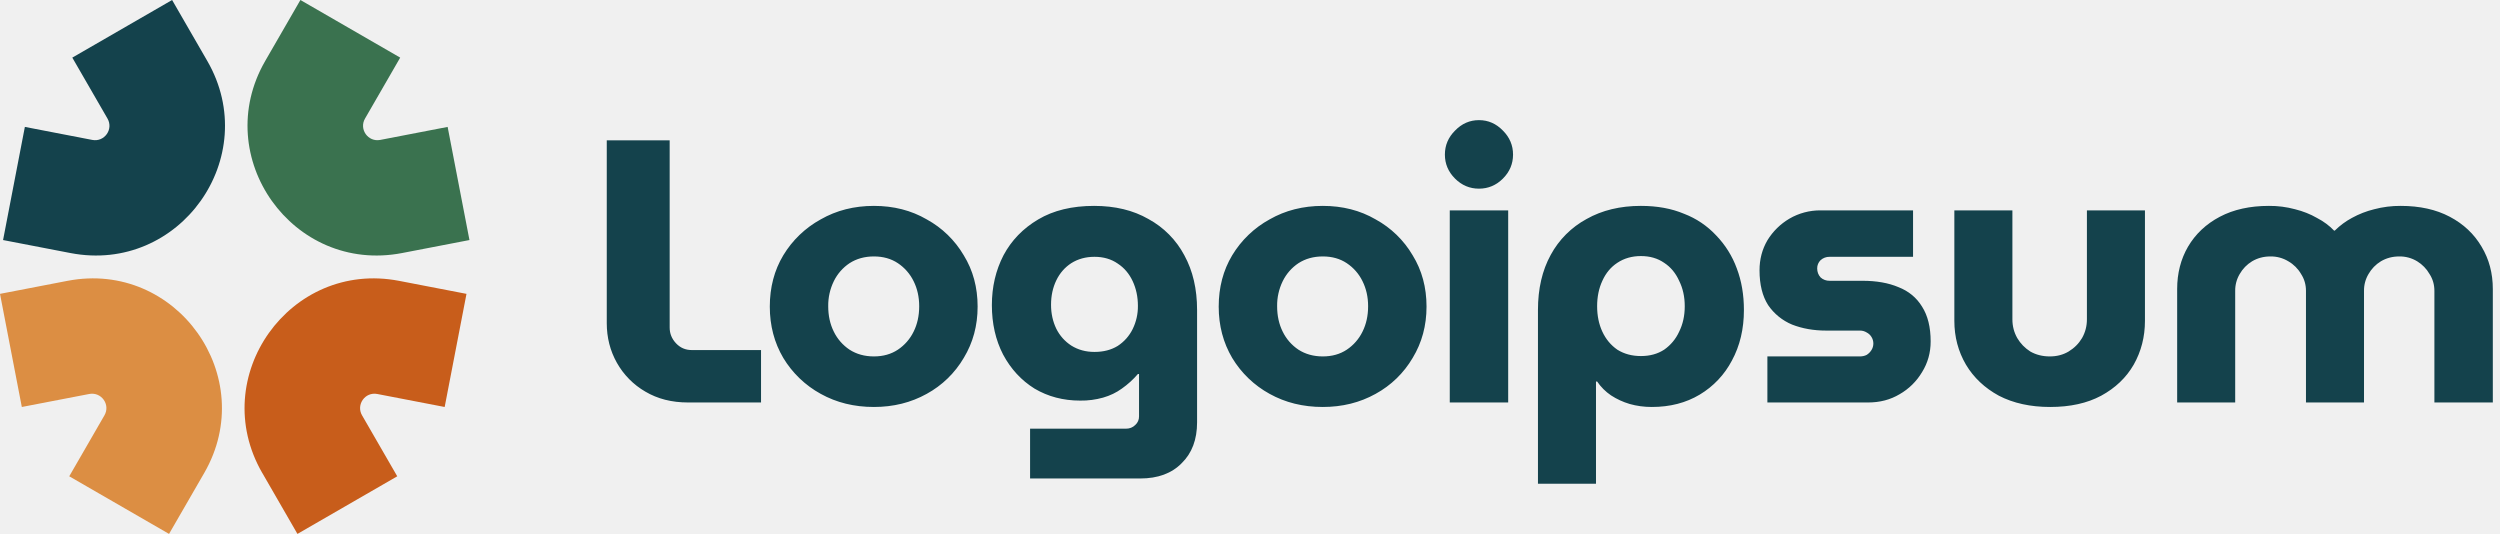
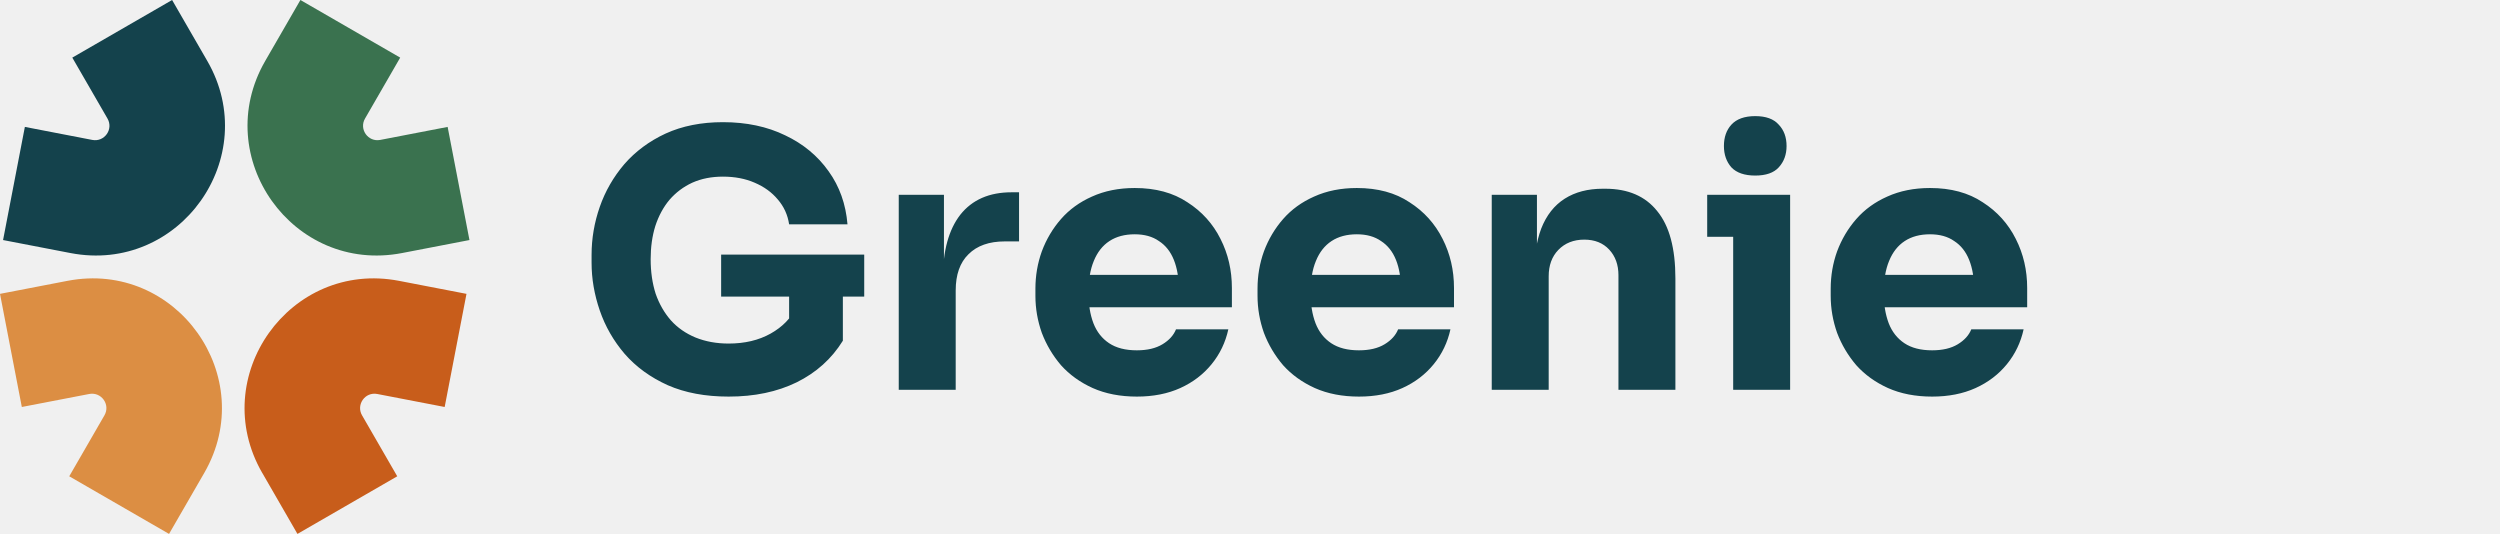
<svg xmlns="http://www.w3.org/2000/svg" width="295" height="63" viewBox="0 0 295 63" fill="none">
  <g clip-path="url(#clip0_326_1027)">
    <path fill-rule="evenodd" clip-rule="evenodd" d="M31.295 7.193L35.449 0L47.223 6.799L43.072 13.991C42.342 15.252 43.434 16.786 44.864 16.511L52.821 14.975L55.396 28.326L47.439 29.86C34.568 32.343 24.742 18.546 31.295 7.193Z" fill="#3A724F" />
    <path fill-rule="evenodd" clip-rule="evenodd" d="M24.101 55.808L19.947 63.001L8.171 56.203L12.324 49.01C13.054 47.748 11.962 46.215 10.53 46.49L2.575 48.024L0 34.675L7.957 33.14C20.828 30.658 30.653 44.455 24.101 55.808Z" fill="#DC8E43" />
    <path fill-rule="evenodd" clip-rule="evenodd" d="M24.46 7.193L20.308 0L8.532 6.799L12.685 13.991C13.413 15.252 12.323 16.786 10.891 16.511L2.934 14.975L0.362 28.326L8.318 29.86C21.19 32.343 31.017 18.546 24.461 7.193H24.46Z" fill="#14424C" />
    <path fill-rule="evenodd" clip-rule="evenodd" d="M30.949 55.808L35.099 63.001L46.875 56.203L42.722 49.01C41.994 47.748 43.084 46.215 44.516 46.49L52.471 48.024L55.046 34.675L47.089 33.14C34.218 30.658 24.393 44.455 30.945 55.808H30.949Z" fill="#C85D1B" />
-     <path d="M256.905 47.492V34.104C256.905 32.249 257.331 30.584 258.185 29.111C259.069 27.609 260.321 26.431 261.941 25.576C263.562 24.722 265.491 24.295 267.73 24.295C268.774 24.285 269.815 24.419 270.823 24.692C271.766 24.928 272.62 25.267 273.385 25.708C274.181 26.121 274.858 26.621 275.419 27.21H275.507C276.107 26.613 276.792 26.107 277.539 25.708C278.36 25.256 279.237 24.915 280.147 24.692C281.17 24.421 282.225 24.287 283.284 24.295C285.522 24.295 287.452 24.72 289.072 25.576C290.691 26.431 291.944 27.607 292.827 29.111C293.712 30.584 294.153 32.247 294.153 34.104V47.492H287.259V34.325C287.259 33.589 287.069 32.926 286.686 32.337C286.335 31.721 285.833 31.204 285.228 30.835C284.589 30.446 283.854 30.247 283.106 30.26C282.311 30.26 281.59 30.452 280.942 30.835C280.336 31.204 279.835 31.721 279.484 32.337C279.126 32.938 278.943 33.626 278.953 34.325V47.492H272.105V34.325C272.105 33.589 271.913 32.926 271.53 32.337C271.171 31.712 270.652 31.194 270.027 30.835C269.389 30.446 268.653 30.247 267.906 30.26C267.111 30.26 266.389 30.452 265.742 30.835C265.136 31.204 264.634 31.721 264.283 32.337C263.927 32.938 263.743 33.626 263.753 34.325V47.492H256.905ZM241.925 48.023C239.598 48.023 237.579 47.581 235.872 46.696C234.193 45.783 232.897 44.561 231.983 43.03C231.07 41.469 230.613 39.744 230.613 37.859V24.824H237.463V37.683C237.463 38.478 237.653 39.215 238.036 39.892C238.419 40.54 238.935 41.071 239.583 41.483C240.26 41.866 241.027 42.058 241.881 42.058C242.706 42.058 243.441 41.866 244.09 41.483C244.768 41.071 245.298 40.54 245.681 39.892C246.064 39.215 246.256 38.478 246.256 37.683V24.824H253.104V37.859C253.104 39.744 252.661 41.469 251.778 43.03C250.894 44.561 249.614 45.785 247.935 46.696C246.284 47.58 244.281 48.023 241.925 48.023ZM208.552 47.492V42.058H219.467C219.761 42.058 220.026 41.998 220.262 41.88C220.497 41.734 220.689 41.541 220.835 41.307C220.98 41.075 221.056 40.807 221.056 40.533C221.056 40.26 220.98 39.992 220.835 39.76C220.698 39.533 220.499 39.349 220.262 39.229C220.024 39.081 219.747 39.005 219.467 39.009H215.49C214.016 39.009 212.675 38.773 211.469 38.302C210.323 37.827 209.34 37.028 208.64 36.004C207.963 34.944 207.624 33.574 207.624 31.895C207.624 30.598 207.933 29.42 208.552 28.36C209.196 27.303 210.091 26.423 211.159 25.796C212.272 25.15 213.539 24.814 214.827 24.824H225.74V30.304H215.887C215.495 30.296 215.116 30.439 214.827 30.702C214.698 30.828 214.596 30.98 214.527 31.147C214.459 31.314 214.425 31.493 214.428 31.674C214.428 32.087 214.562 32.44 214.827 32.734C215.116 32.998 215.495 33.14 215.887 33.133H219.775C221.424 33.133 222.839 33.383 224.017 33.882C225.225 34.355 226.153 35.12 226.802 36.182C227.479 37.242 227.817 38.61 227.817 40.289C227.817 41.615 227.479 42.824 226.802 43.912C226.159 44.997 225.245 45.895 224.149 46.52C223.059 47.169 221.823 47.492 220.439 47.492H208.552ZM193.63 24.295C195.546 24.295 197.239 24.604 198.711 25.223C200.158 25.774 201.458 26.651 202.512 27.785C203.586 28.897 204.414 30.222 204.942 31.674C205.501 33.147 205.782 34.782 205.782 36.579C205.782 38.817 205.311 40.806 204.367 42.543C203.496 44.208 202.181 45.6 200.568 46.564C198.948 47.536 197.062 48.023 194.913 48.023C193.999 48.023 193.13 47.904 192.304 47.67C191.523 47.44 190.779 47.097 190.096 46.652C189.453 46.216 188.898 45.661 188.461 45.017H188.327V57.082H181.479V36.577C181.479 34.073 181.98 31.907 182.982 30.082C183.953 28.285 185.427 26.81 187.223 25.839C189.05 24.809 191.186 24.294 193.63 24.294V24.295ZM193.63 30.216C192.571 30.216 191.643 30.48 190.847 31.011C190.08 31.512 189.491 32.219 189.079 33.133C188.668 34.014 188.461 35.018 188.461 36.136C188.461 37.256 188.668 38.258 189.079 39.141C189.491 40.025 190.08 40.732 190.847 41.263C191.643 41.764 192.571 42.014 193.63 42.014C194.69 42.014 195.604 41.762 196.369 41.263C197.14 40.728 197.751 39.995 198.138 39.141C198.579 38.258 198.8 37.256 198.8 36.136C198.8 35.018 198.579 34.016 198.138 33.133C197.725 32.219 197.136 31.51 196.369 31.011C195.604 30.48 194.69 30.216 193.63 30.216ZM171.072 47.492V24.824H177.966V47.492H171.072ZM174.518 22.262C173.428 22.262 172.486 21.865 171.691 21.07C170.895 20.274 170.497 19.331 170.497 18.241C170.497 17.151 170.895 16.209 171.691 15.414C172.486 14.588 173.428 14.176 174.518 14.176C175.608 14.176 176.551 14.588 177.347 15.414C178.142 16.209 178.539 17.151 178.539 18.241C178.539 19.331 178.142 20.273 177.347 21.07C176.551 21.865 175.608 22.262 174.518 22.262ZM156.09 48.023C153.764 48.023 151.672 47.508 149.816 46.476C147.994 45.477 146.47 44.014 145.398 42.234C144.338 40.437 143.807 38.42 143.807 36.18C143.807 33.912 144.338 31.895 145.398 30.127C146.47 28.348 147.994 26.884 149.816 25.886C151.672 24.824 153.764 24.295 156.09 24.295C158.418 24.295 160.494 24.824 162.321 25.886C164.136 26.878 165.648 28.343 166.695 30.127C167.785 31.895 168.33 33.912 168.33 36.18C168.33 38.42 167.785 40.437 166.695 42.234C165.648 44.018 164.136 45.484 162.321 46.476C160.466 47.508 158.388 48.023 156.09 48.023ZM156.09 42.058C157.18 42.058 158.124 41.792 158.919 41.263C159.715 40.732 160.355 40 160.774 39.141C161.217 38.258 161.437 37.256 161.437 36.136C161.437 35.046 161.217 34.06 160.774 33.175C160.355 32.316 159.714 31.585 158.919 31.055C158.124 30.524 157.18 30.26 156.09 30.26C155 30.26 154.043 30.524 153.219 31.055C152.423 31.585 151.782 32.317 151.362 33.177C150.912 34.098 150.686 35.112 150.701 36.138C150.701 37.256 150.921 38.258 151.362 39.141C151.782 40 152.423 40.732 153.219 41.263C154.043 41.792 155 42.058 156.09 42.058ZM121.549 56.463V50.585H132.859C133.302 50.585 133.67 50.439 133.965 50.144C134.108 50.017 134.222 49.86 134.298 49.684C134.375 49.509 134.411 49.318 134.406 49.127V44.134H134.273C133.714 44.785 133.076 45.363 132.374 45.857C131.725 46.329 130.988 46.682 130.164 46.919C129.288 47.165 128.38 47.284 127.469 47.271C125.466 47.271 123.669 46.799 122.078 45.857C120.517 44.885 119.279 43.545 118.366 41.836C117.484 40.129 117.041 38.184 117.041 36.004C117.041 33.854 117.498 31.895 118.412 30.127C119.353 28.36 120.724 26.946 122.521 25.886C124.316 24.824 126.512 24.295 129.104 24.295C131.579 24.295 133.714 24.81 135.511 25.842C137.316 26.821 138.791 28.311 139.753 30.126C140.755 31.953 141.255 34.104 141.255 36.579V49.834C141.255 51.865 140.652 53.472 139.444 54.65C138.266 55.858 136.631 56.461 134.54 56.461L121.549 56.463ZM129.148 41.527C130.208 41.527 131.122 41.291 131.889 40.82C132.646 40.329 133.256 39.642 133.654 38.832C134.073 37.98 134.285 37.041 134.273 36.092C134.273 35.032 134.069 34.06 133.656 33.177C133.243 32.293 132.654 31.6 131.887 31.099C131.122 30.568 130.208 30.304 129.147 30.304C128.117 30.304 127.203 30.554 126.408 31.055C125.642 31.556 125.053 32.233 124.641 33.087C124.23 33.942 124.023 34.898 124.023 35.96C124.023 36.991 124.228 37.933 124.641 38.788C125.053 39.612 125.642 40.275 126.409 40.776C127.203 41.277 128.117 41.527 129.148 41.527ZM103.12 48.023C100.794 48.023 98.702 47.508 96.847 46.476C95.025 45.478 93.499 44.014 92.427 42.234C91.367 40.437 90.837 38.42 90.837 36.18C90.837 33.912 91.367 31.895 92.427 30.127C93.499 28.348 95.025 26.884 96.847 25.886C98.702 24.824 100.794 24.295 103.12 24.295C105.448 24.295 107.524 24.824 109.351 25.886C111.166 26.878 112.677 28.344 113.724 30.127C114.814 31.895 115.359 33.912 115.359 36.18C115.359 38.42 114.814 40.437 113.724 42.234C112.677 44.018 111.166 45.484 109.351 46.476C107.495 47.508 105.418 48.023 103.12 48.023ZM103.12 42.058C104.21 42.058 105.152 41.792 105.949 41.263C106.744 40.732 107.384 40 107.804 39.141C108.245 38.258 108.465 37.256 108.465 36.136C108.465 35.046 108.245 34.06 107.804 33.175C107.384 32.317 106.744 31.585 105.949 31.055C105.153 30.524 104.21 30.26 103.12 30.26C102.03 30.26 101.072 30.524 100.249 31.055C99.453 31.585 98.812 32.317 98.392 33.177C97.942 34.098 97.715 35.112 97.73 36.138C97.73 37.256 97.951 38.258 98.392 39.141C98.812 40 99.453 40.732 100.249 41.263C101.072 41.792 102.03 42.058 103.12 42.058ZM81.186 47.492C79.271 47.492 77.592 47.066 76.15 46.211C74.746 45.398 73.587 44.223 72.792 42.809C71.996 41.395 71.598 39.833 71.598 38.125V16.562H79.021V38.654C79.021 39.363 79.273 39.981 79.772 40.511C80.273 41.041 80.89 41.307 81.627 41.307H89.802V47.492H81.186Z" fill="#14424C" />
+     <path d="M85.976 46.798C83.232 46.798 80.838 46.35 78.794 45.454C76.75 44.53 75.056 43.298 73.712 41.758C72.396 40.218 71.416 38.51 70.772 36.634C70.128 34.758 69.806 32.882 69.806 31.006V30.082C69.806 28.15 70.128 26.26 70.772 24.412C71.416 22.564 72.382 20.884 73.67 19.372C74.986 17.86 76.61 16.656 78.542 15.76C80.502 14.864 82.756 14.416 85.304 14.416C88.076 14.416 90.526 14.934 92.654 15.97C94.782 16.978 96.49 18.392 97.778 20.212C99.066 22.004 99.808 24.09 100.004 26.47H93.116C92.948 25.35 92.5 24.37 91.772 23.53C91.072 22.69 90.162 22.032 89.042 21.556C87.95 21.08 86.704 20.842 85.304 20.842C83.96 20.842 82.756 21.08 81.692 21.556C80.656 22.032 79.76 22.704 79.004 23.572C78.276 24.44 77.716 25.476 77.324 26.68C76.96 27.856 76.778 29.158 76.778 30.586C76.778 32.07 76.974 33.428 77.366 34.66C77.786 35.864 78.388 36.914 79.172 37.81C79.956 38.678 80.922 39.35 82.07 39.826C83.246 40.302 84.548 40.54 85.976 40.54C87.88 40.54 89.532 40.148 90.932 39.364C92.332 38.58 93.34 37.544 93.956 36.256L93.116 40.96V33.652H99.458V40.204C98.142 42.332 96.322 43.97 93.998 45.118C91.702 46.238 89.028 46.798 85.976 46.798ZM85.094 34.996V30.04H101.978V34.996H85.094ZM106.052 46V22.984H111.386V32.854H111.26C111.26 29.606 111.946 27.1 113.318 25.336C114.718 23.572 116.734 22.69 119.366 22.69H120.248V28.486H118.568C116.72 28.486 115.292 28.99 114.284 29.998C113.276 30.978 112.772 32.406 112.772 34.282V46H106.052ZM134.149 46.798C132.189 46.798 130.453 46.462 128.941 45.79C127.457 45.118 126.211 44.222 125.203 43.102C124.223 41.954 123.467 40.68 122.935 39.28C122.431 37.852 122.179 36.396 122.179 34.912V34.072C122.179 32.532 122.431 31.062 122.935 29.662C123.467 28.234 124.223 26.96 125.203 25.84C126.183 24.72 127.401 23.838 128.857 23.194C130.341 22.522 132.021 22.186 133.897 22.186C136.361 22.186 138.433 22.746 140.113 23.866C141.821 24.958 143.123 26.4 144.019 28.192C144.915 29.956 145.363 31.888 145.363 33.988V36.256H124.993V32.434H141.289L139.105 34.198C139.105 32.826 138.909 31.65 138.517 30.67C138.125 29.69 137.537 28.948 136.753 28.444C135.997 27.912 135.045 27.646 133.897 27.646C132.721 27.646 131.727 27.912 130.915 28.444C130.103 28.976 129.487 29.76 129.067 30.796C128.647 31.804 128.437 33.05 128.437 34.534C128.437 35.906 128.633 37.11 129.025 38.146C129.417 39.154 130.033 39.938 130.873 40.498C131.713 41.058 132.805 41.338 134.149 41.338C135.381 41.338 136.389 41.1 137.173 40.624C137.957 40.148 138.489 39.56 138.769 38.86H144.943C144.607 40.4 143.949 41.772 142.969 42.976C141.989 44.18 140.757 45.118 139.273 45.79C137.789 46.462 136.081 46.798 134.149 46.798ZM160.358 46.798C158.398 46.798 156.662 46.462 155.15 45.79C153.666 45.118 152.42 44.222 151.412 43.102C150.432 41.954 149.676 40.68 149.144 39.28C148.64 37.852 148.388 36.396 148.388 34.912V34.072C148.388 32.532 148.64 31.062 149.144 29.662C149.676 28.234 150.432 26.96 151.412 25.84C152.392 24.72 153.61 23.838 155.066 23.194C156.55 22.522 158.23 22.186 160.106 22.186C162.57 22.186 164.642 22.746 166.322 23.866C168.03 24.958 169.332 26.4 170.228 28.192C171.124 29.956 171.572 31.888 171.572 33.988V36.256H151.202V32.434H167.498L165.314 34.198C165.314 32.826 165.118 31.65 164.726 30.67C164.334 29.69 163.746 28.948 162.962 28.444C162.206 27.912 161.254 27.646 160.106 27.646C158.93 27.646 157.936 27.912 157.124 28.444C156.312 28.976 155.696 29.76 155.276 30.796C154.856 31.804 154.646 33.05 154.646 34.534C154.646 35.906 154.842 37.11 155.234 38.146C155.626 39.154 156.242 39.938 157.082 40.498C157.922 41.058 159.014 41.338 160.358 41.338C161.59 41.338 162.598 41.1 163.382 40.624C164.166 40.148 164.698 39.56 164.978 38.86H171.152C170.816 40.4 170.158 41.772 169.178 42.976C168.198 44.18 166.966 45.118 165.482 45.79C163.998 46.462 162.29 46.798 160.358 46.798ZM176.025 46V22.984H181.359V32.854H180.981C180.981 30.502 181.275 28.542 181.863 26.974C182.479 25.406 183.403 24.23 184.635 23.446C185.867 22.662 187.365 22.27 189.129 22.27H189.423C192.111 22.27 194.155 23.152 195.555 24.916C196.983 26.652 197.697 29.298 197.697 32.854V46H190.977V32.476C190.977 31.244 190.613 30.236 189.885 29.452C189.157 28.668 188.177 28.276 186.945 28.276C185.685 28.276 184.663 28.682 183.879 29.494C183.123 30.278 182.745 31.314 182.745 32.602V46H176.025ZM204.515 46V22.984H211.235V46H204.515ZM201.449 27.94V22.984H211.235V27.94H201.449ZM207.119 20.716C205.859 20.716 204.921 20.394 204.305 19.75C203.717 19.078 203.423 18.238 203.423 17.23C203.423 16.194 203.717 15.354 204.305 14.71C204.921 14.038 205.859 13.702 207.119 13.702C208.379 13.702 209.303 14.038 209.891 14.71C210.507 15.354 210.815 16.194 210.815 17.23C210.815 18.238 210.507 19.078 209.891 19.75C209.303 20.394 208.379 20.716 207.119 20.716ZM227.993 46.798C226.033 46.798 224.297 46.462 222.785 45.79C221.301 45.118 220.055 44.222 219.047 43.102C218.067 41.954 217.311 40.68 216.779 39.28C216.275 37.852 216.023 36.396 216.023 34.912V34.072C216.023 32.532 216.275 31.062 216.779 29.662C217.311 28.234 218.067 26.96 219.047 25.84C220.027 24.72 221.245 23.838 222.701 23.194C224.185 22.522 225.865 22.186 227.741 22.186C230.205 22.186 232.277 22.746 233.957 23.866C235.665 24.958 236.967 26.4 237.863 28.192C238.759 29.956 239.207 31.888 239.207 33.988V36.256H218.837V32.434H235.133L232.949 34.198C232.949 32.826 232.753 31.65 232.361 30.67C231.969 29.69 231.381 28.948 230.597 28.444C229.841 27.912 228.889 27.646 227.741 27.646C226.565 27.646 225.571 27.912 224.759 28.444C223.947 28.976 223.331 29.76 222.911 30.796C222.491 31.804 222.281 33.05 222.281 34.534C222.281 35.906 222.477 37.11 222.869 38.146C223.261 39.154 223.877 39.938 224.717 40.498C225.557 41.058 226.649 41.338 227.993 41.338C229.225 41.338 230.233 41.1 231.017 40.624C231.801 40.148 232.333 39.56 232.613 38.86H238.787C238.451 40.4 237.793 41.772 236.813 42.976C235.833 44.18 234.601 45.118 233.117 45.79C231.633 46.462 229.925 46.798 227.993 46.798Z" fill="#14424C" />
  </g>
  <defs>
    <clipPath id="clip0_326_1027">
      <rect width="294.525" height="63" fill="white" />
    </clipPath>
  </defs>
</svg>
